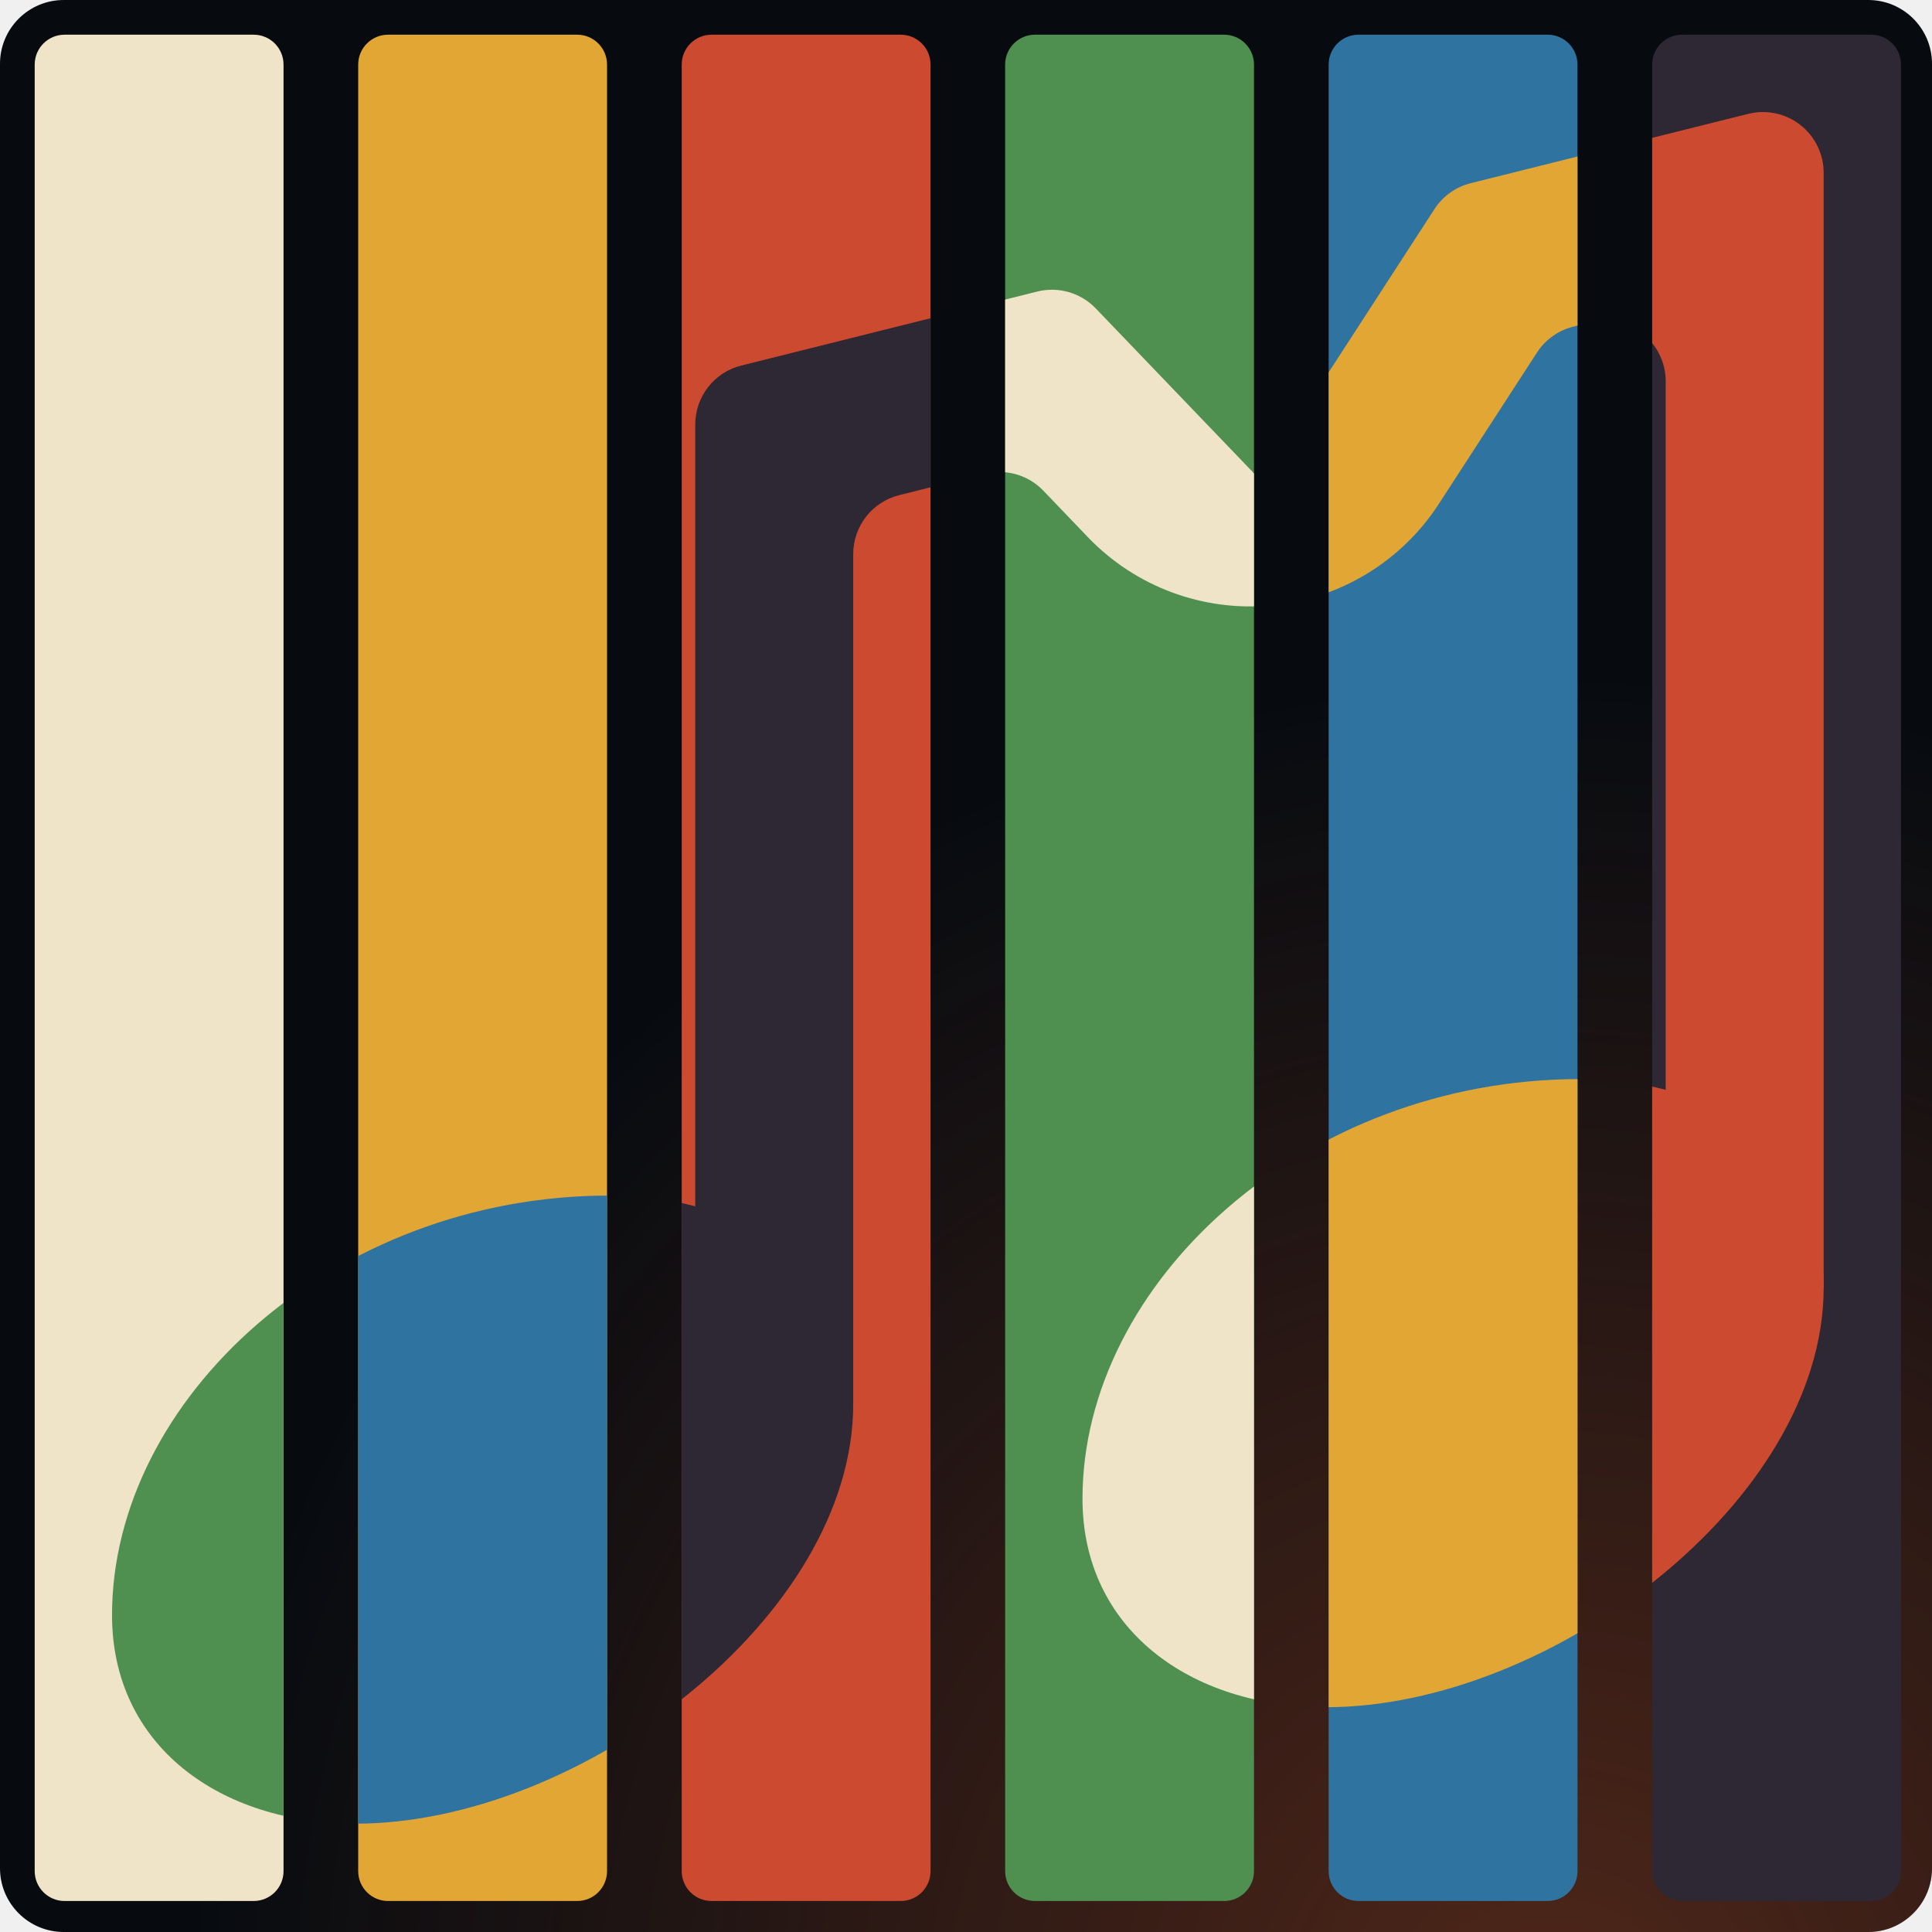
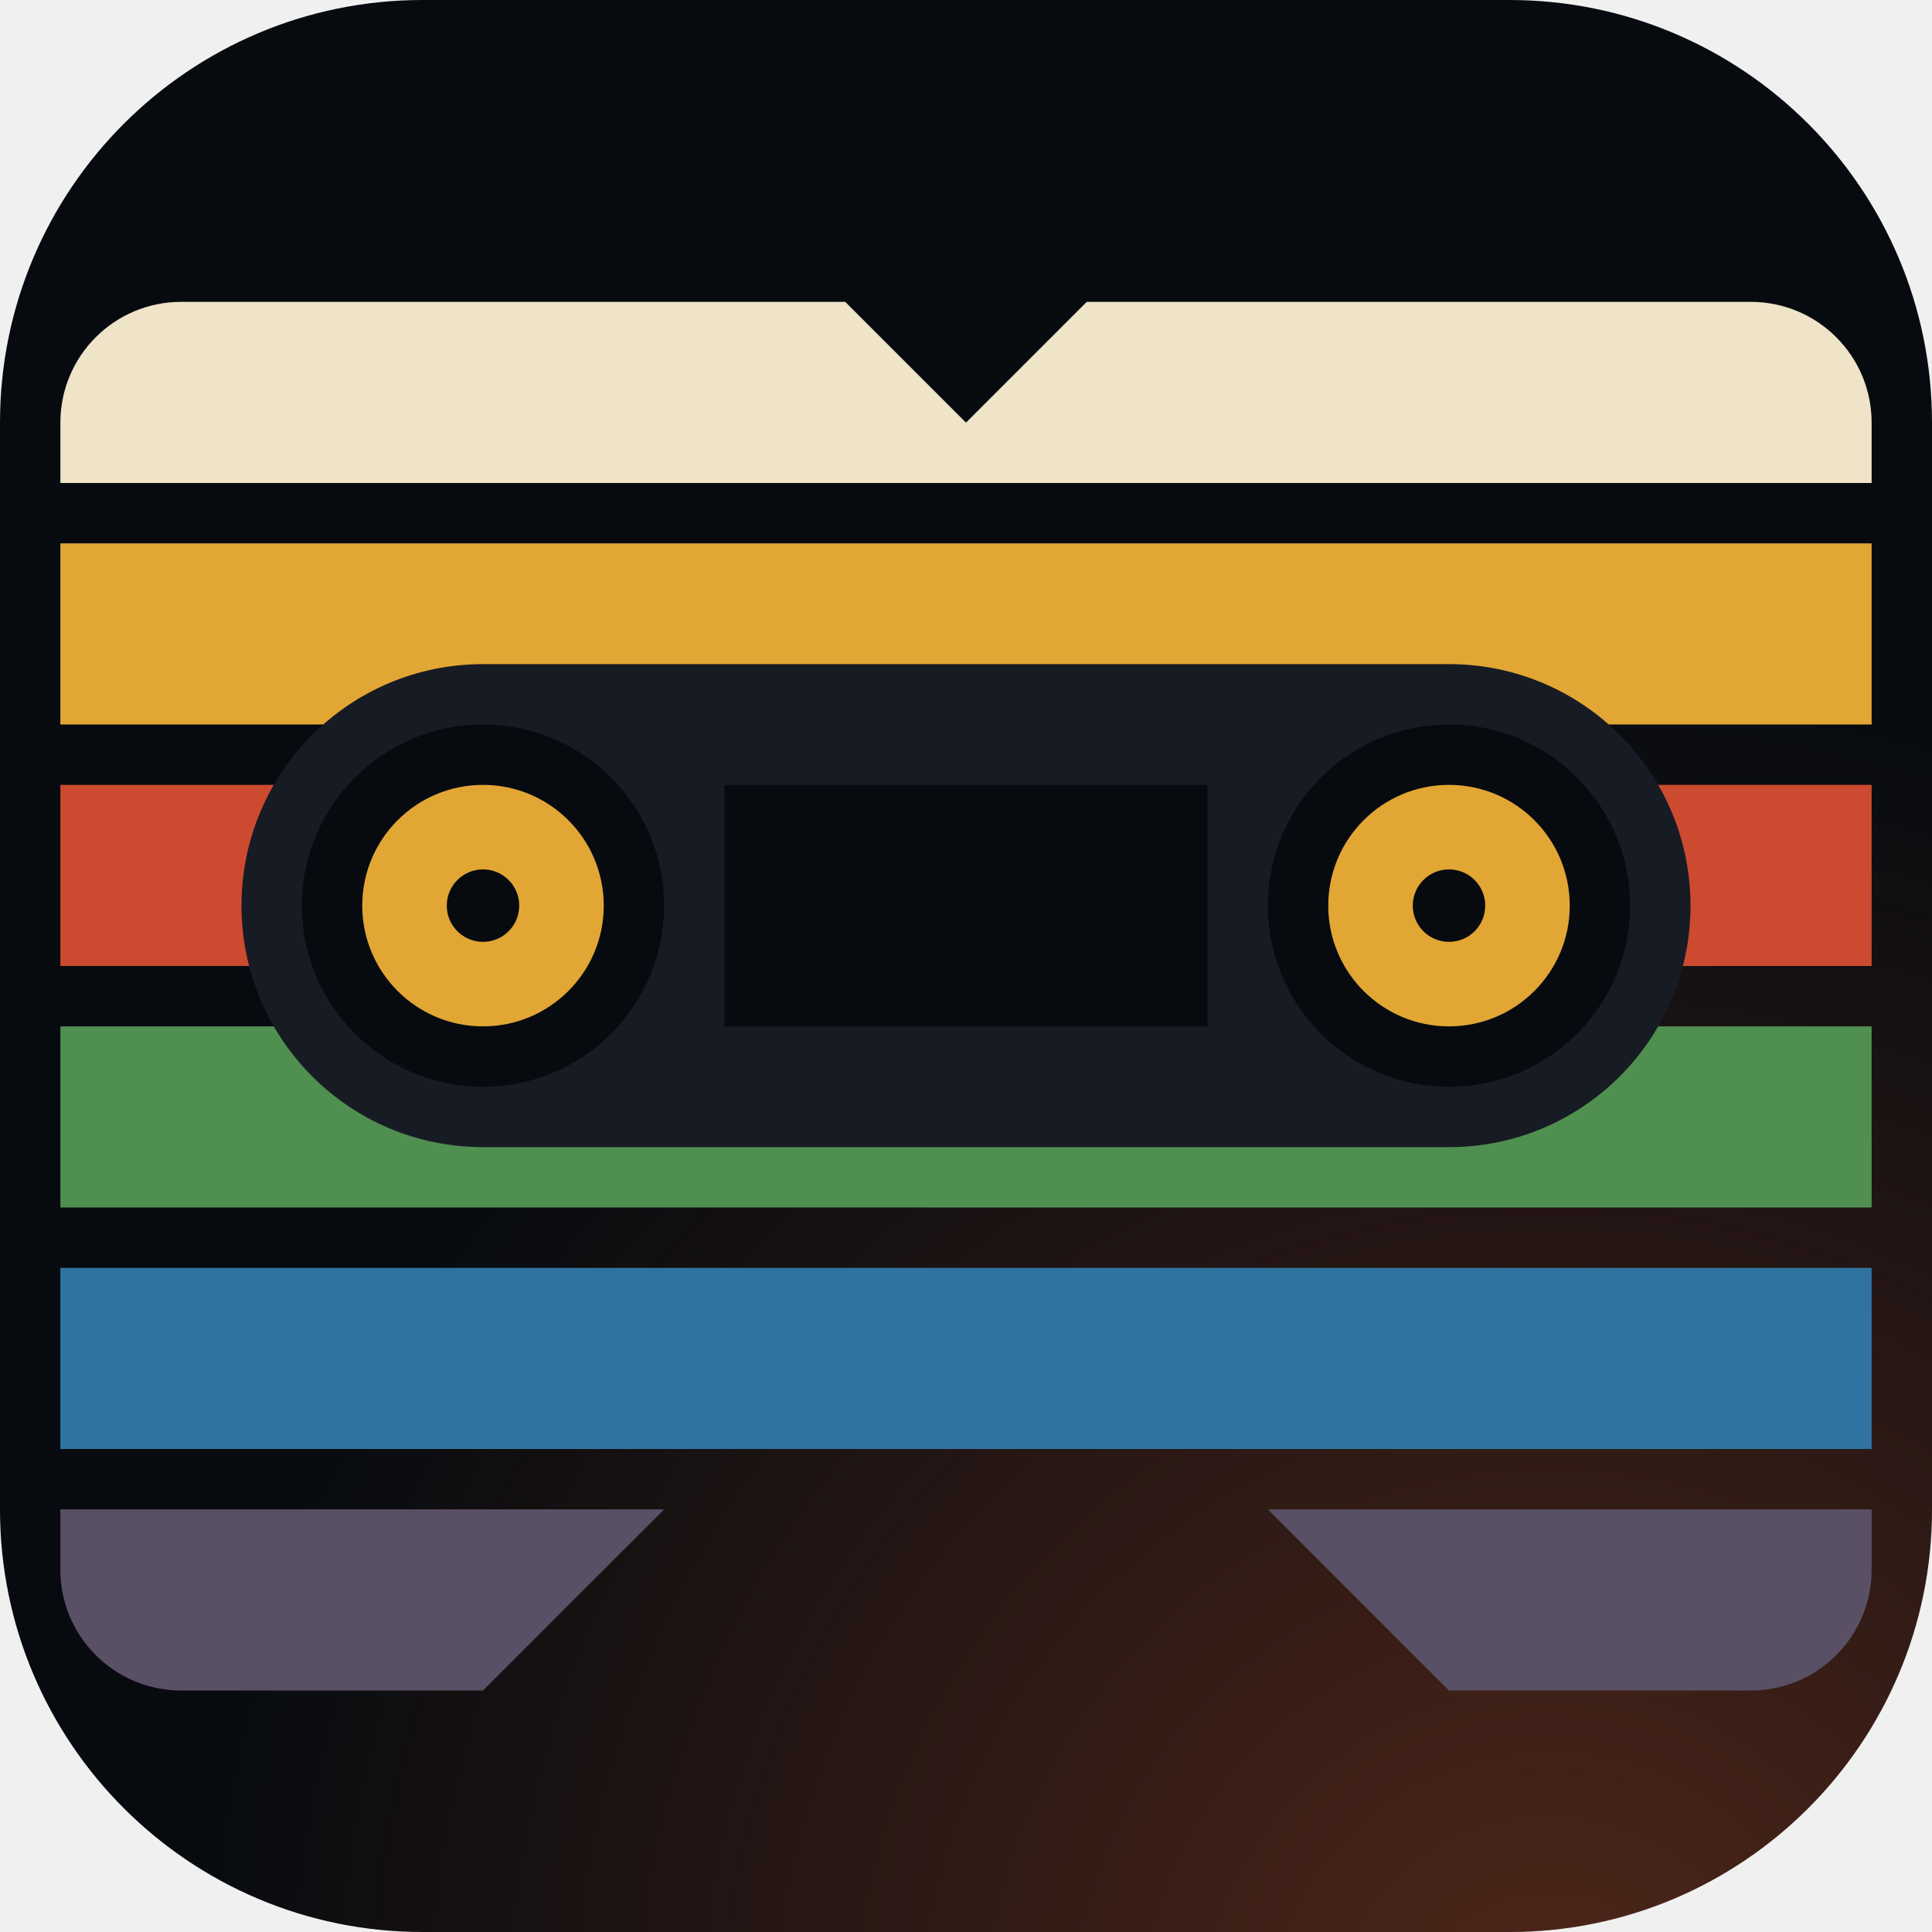
- <svg xmlns="http://www.w3.org/2000/svg" width="512" height="512" viewBox="0 0 512 512">
+ <svg xmlns="http://www.w3.org/2000/svg" viewBox="0 0 32 32">
+   <style>.small { display: none } @media (max-width: 20px) { .big { display: none } .small { display: inline } }</style>
  <defs>
    <radialGradient id="g" cx="80%" cy="105%" r="70%">
      <stop offset="0" stop-color="#d65a2b" stop-opacity=".35" />
      <stop offset="1" stop-color="#d65a2b" stop-opacity="0" />
    </radialGradient>
-     <mask id="m" maskUnits="userSpaceOnUse" x="0" y="0" width="512" height="512">
-       <path fill="#fff" d="M155.24 396.87C192.05 396.87 237.13 362.96 237.13 327.81C237.13 306.72 220.59 293.48 197.01 293.48C151.52 293.48 115.13 326.98 115.13 362.55C115.13 384.05 132.91 396.87 155.24 396.87Z" />
-       <path fill="#fff" d="M314.99 377.7C351.79 377.7 396.87 343.79 396.87 308.64C396.87 287.55 380.33 274.31 356.76 274.31C311.27 274.31 274.87 307.81 274.87 343.38C274.87 364.88 292.66 377.7 314.99 377.7Z" />
-       <path fill="#fff" d="M218.7 156.86L267.42 144.68A10 10 0 0 1 277.06 147.46L304 175.54L332.81 131.1A10 10 0 0 1 338.78 126.84L384.45 115.43A10 10 0 0 1 396.87 125.13L396.87 308.64L370.87 308.64L370.87 159.46A10 10 0 0 0 358.45 149.76L355.65 150.46A10 10 0 0 0 349.68 154.72L333.52 179.64A37 37 0 0 1 275.78 185.13L268.42 177.45A10 10 0 0 0 258.78 174.68L244.7 178.19A10 10 0 0 0 237.13 187.89L237.13 327.81L211.13 327.81L211.13 166.56A10 10 0 0 1 218.7 156.86Z" />
-     </mask>
  </defs>
-   <rect width="512" height="512" rx="16.9" fill="#070b10" />
-   <rect width="512" height="512" rx="16.9" fill="url(#g)" />
-   <g transform="matrix(1.61 0 0 1.61 -155.67 -155.67)">
-     <rect x="102.4" y="102.4" width="40.96" height="307.2" rx="4.92" fill="#efe3c8" />
-     <rect x="155.65" y="102.4" width="40.96" height="307.2" rx="4.92" fill="#e2a634" />
-     <rect x="208.9" y="102.4" width="40.96" height="307.2" rx="4.92" fill="#cc4a30" />
-     <rect x="262.14" y="102.4" width="40.96" height="307.2" rx="4.92" fill="#4f8f50" />
-     <rect x="315.39" y="102.4" width="40.96" height="307.2" rx="4.92" fill="#2f74a0" />
-     <rect x="368.64" y="102.4" width="40.96" height="307.2" rx="4.92" fill="#2d2833" />
-     <g mask="url(#m)">
-       <rect x="102.4" y="102.4" width="40.96" height="307.2" rx="4.92" fill="#4f8f50" />
-       <rect x="155.65" y="102.4" width="40.96" height="307.2" rx="4.92" fill="#2f74a0" />
-       <rect x="208.9" y="102.4" width="40.96" height="307.2" rx="4.92" fill="#2d2833" />
-       <rect x="262.14" y="102.4" width="40.96" height="307.2" rx="4.92" fill="#efe3c8" />
-       <rect x="315.39" y="102.4" width="40.96" height="307.2" rx="4.92" fill="#e2a634" />
-       <rect x="368.64" y="102.4" width="40.96" height="307.2" rx="4.92" fill="#cc4a30" />
-     </g>
+   <rect width="32" height="32" rx="7" fill="#070b10" />
+   <rect width="32" height="32" rx="7" fill="url(#g)" />
+   <g class="big">
+     <path fill="#efe3c8" d="M1 8V7A2 2 0 0 1 3 5H14L16 7L18 5H29A2 2 0 0 1 31 7V8Z" />
+     <path fill="#e2a634" d="M1 9H31V12H1Z" />
+     <path fill="#cc4a30" d="M1 13H31V16H1Z" />
+     <path fill="#4f8f50" d="M1 17H31V20H1Z" />
+     <path fill="#2f74a0" d="M1 21H31V24H1Z" />
+     <path fill="#5a5066" d="M1 25H11L8 28H3A2 2 0 0 1 1 26Z M31 25V26A2 2 0 0 1 29 28H24L21 25Z" />
+     <path fill="#171b23" d="M8 11H24A4 4 0 0 1 24 19H8A4 4 0 0 1 8 11Z" />
+     <path fill="#070b10" d="M12 13H20V17H12Z" />
+     <path fill="#070b10" d="M5.00 15.00A3.00 3.00 0 1 0 11.00 15.00A3.00 3.00 0 1 0 5.00 15.00Z" />
+     <path fill="#070b10" d="M21.00 15.00A3.00 3.00 0 1 0 27.00 15.00A3.00 3.00 0 1 0 21.00 15.00Z" />
+     <path fill="#e2a634" d="M6.00 15.00A2.00 2.00 0 1 0 10.00 15.00A2.00 2.00 0 1 0 6.00 15.00Z" />
+     <path fill="#e2a634" d="M22.00 15.00A2.00 2.00 0 1 0 26.00 15.00A2.00 2.00 0 1 0 22.00 15.00Z" />
+     <path fill="#070b10" d="M7.40 15.00A0.60 0.60 0 1 0 8.60 15.00A0.60 0.60 0 1 0 7.40 15.00Z" />
+     <path fill="#070b10" d="M23.40 15.00A0.60 0.60 0 1 0 24.60 15.00A0.60 0.60 0 1 0 23.40 15.00Z" />
+   </g>
+   <g class="small">
+     <path fill="#efe3c8" d="M2 8V5A1 1 0 0 1 3 4H14L16 6L18 4H29A1 1 0 0 1 30 5V8Z" />
+     <path fill="#e2a634" d="M2 8H30V10H2Z" />
+     <path fill="#cc4a30" d="M2 10H30V20H2Z" />
+     <path fill="#4f8f50" d="M2 20H30V22H2Z" />
+     <path fill="#2f74a0" d="M2 22H30V26H2Z" />
+     <path fill="#5a5066" d="M2 26H10V28H3A1 1 0 0 1 2 27Z M30 26V27A1 1 0 0 1 29 28H22V26Z" />
+     <path fill="#171b23" d="M9 10H23A5 5 0 0 1 23 20H9A5 5 0 0 1 9 10Z" />
+     <path fill="#e2a634" d="M6 12H10V18H6Z" />
+     <path fill="#e2a634" d="M22 12H26V18H22Z" />
+     <path fill="#070b10" d="M12 12H20V18H12Z" />
  </g>
</svg>
